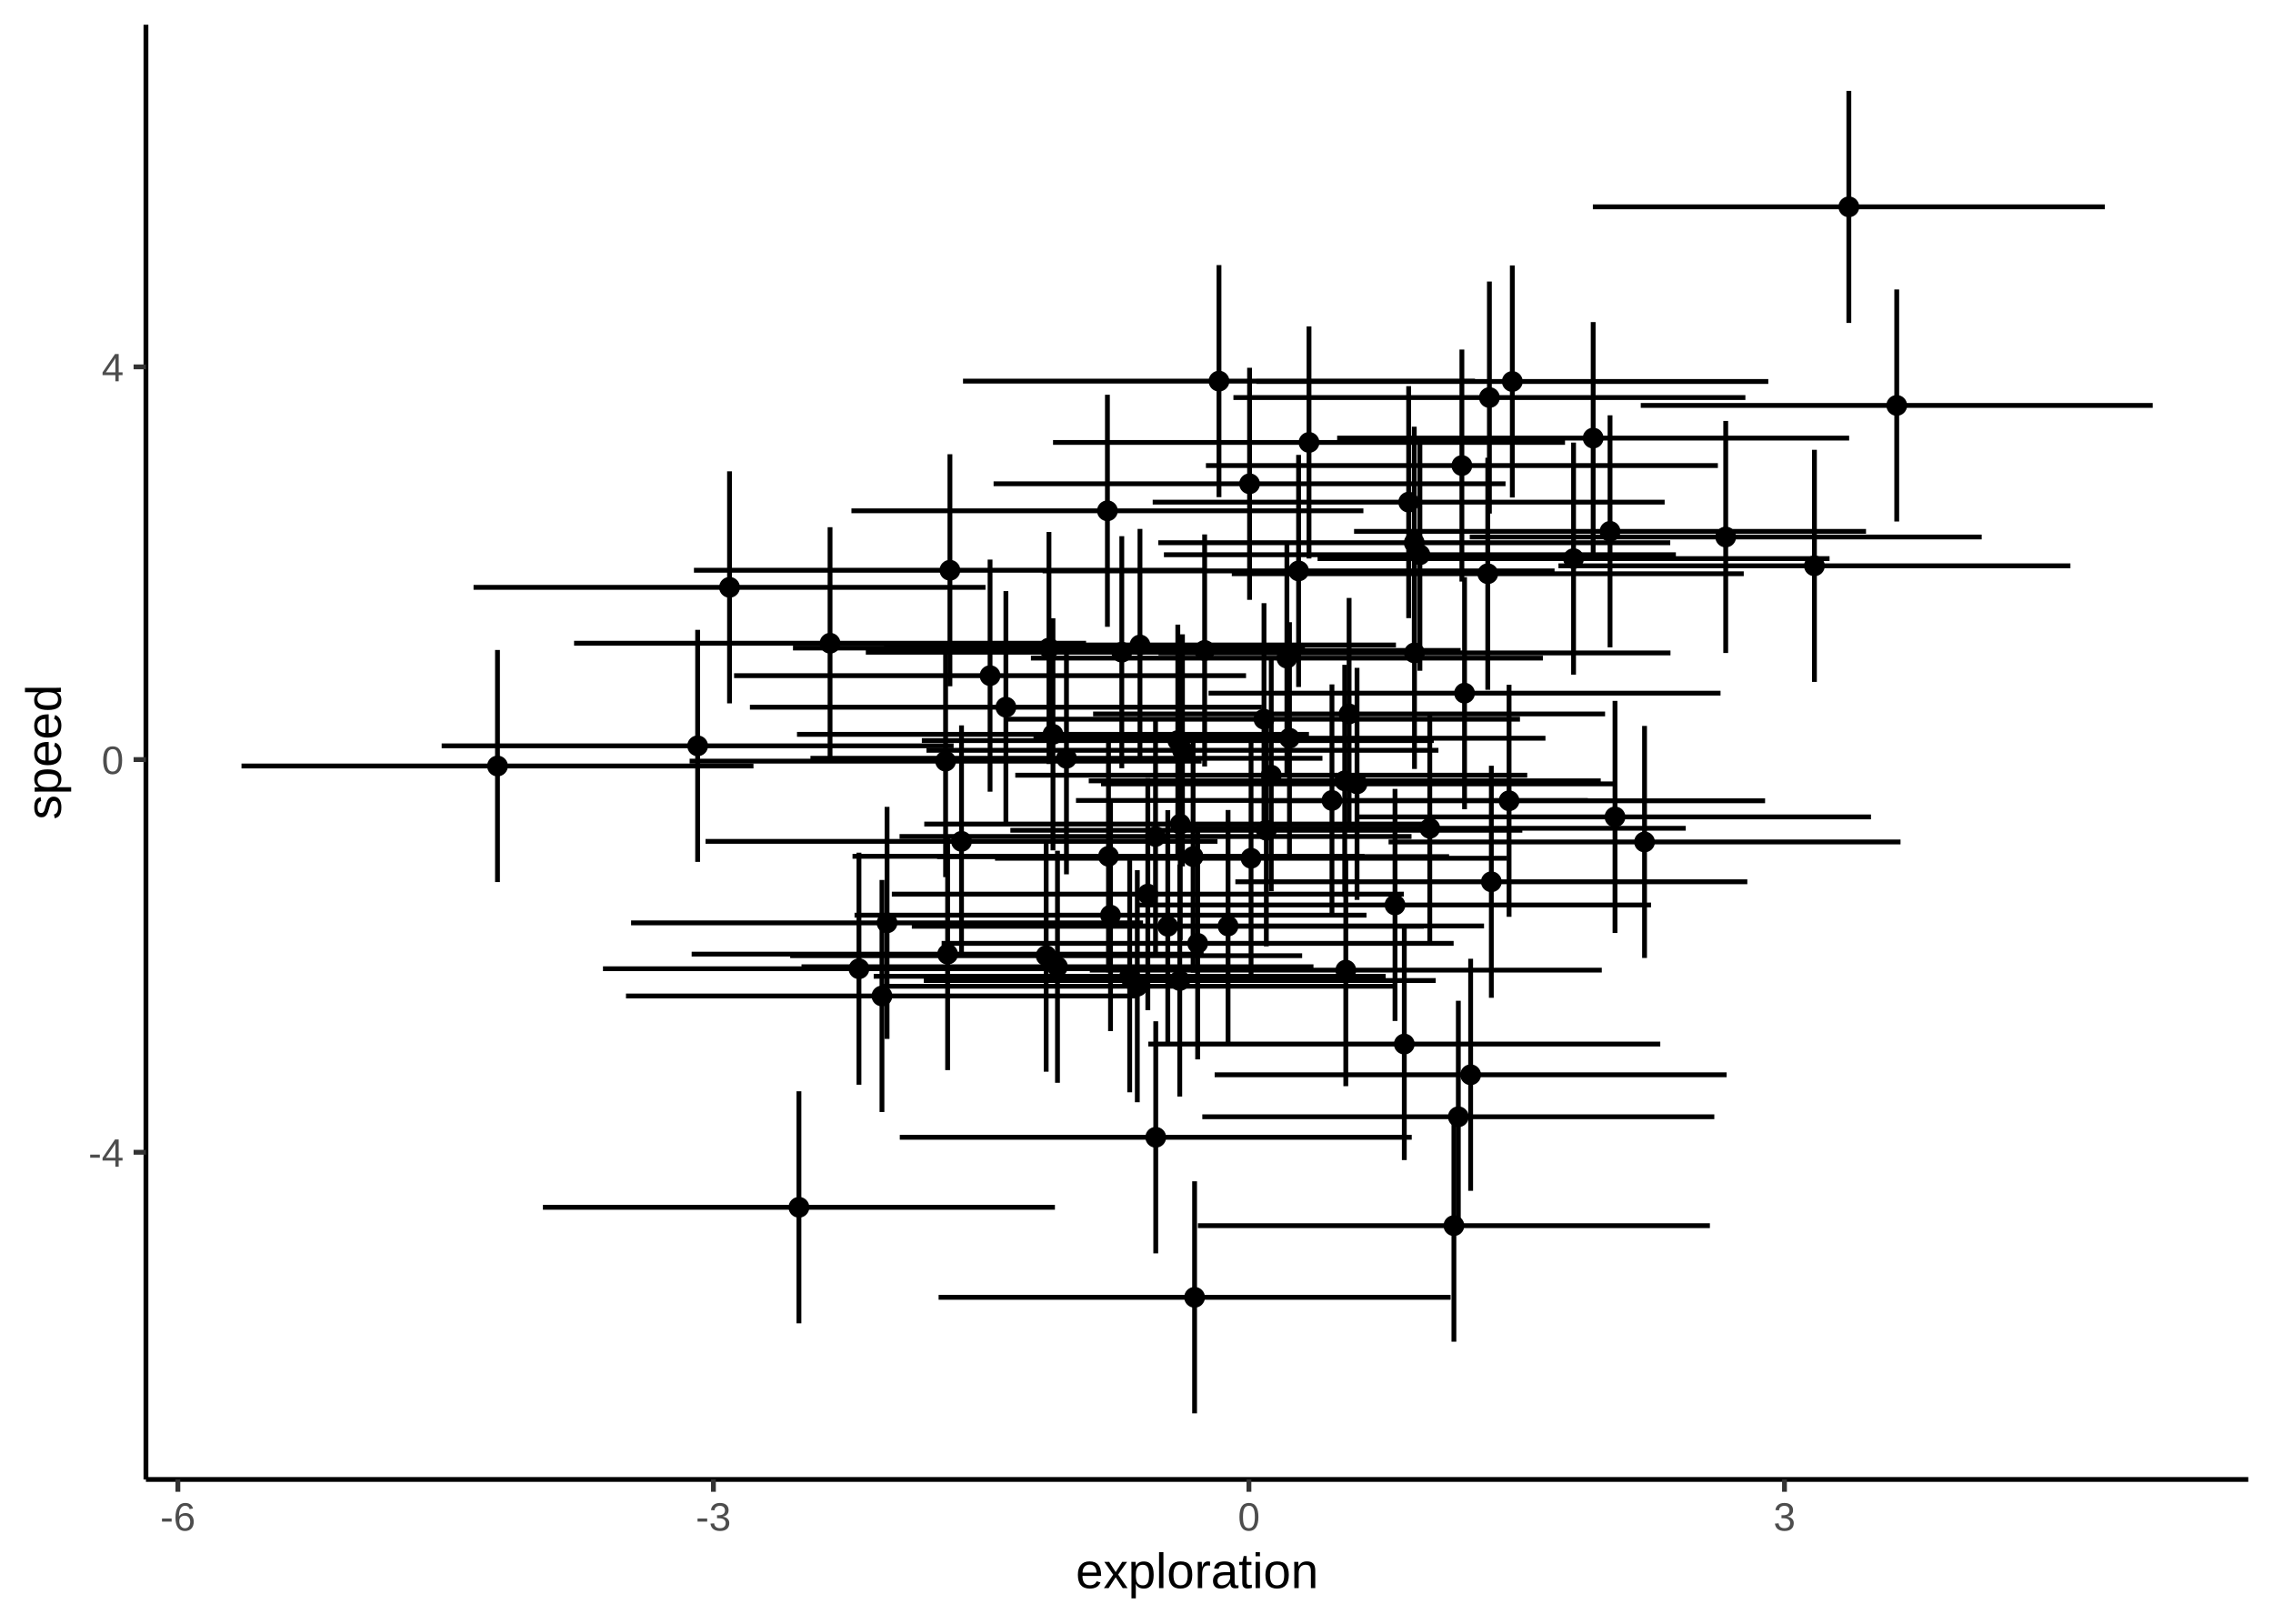
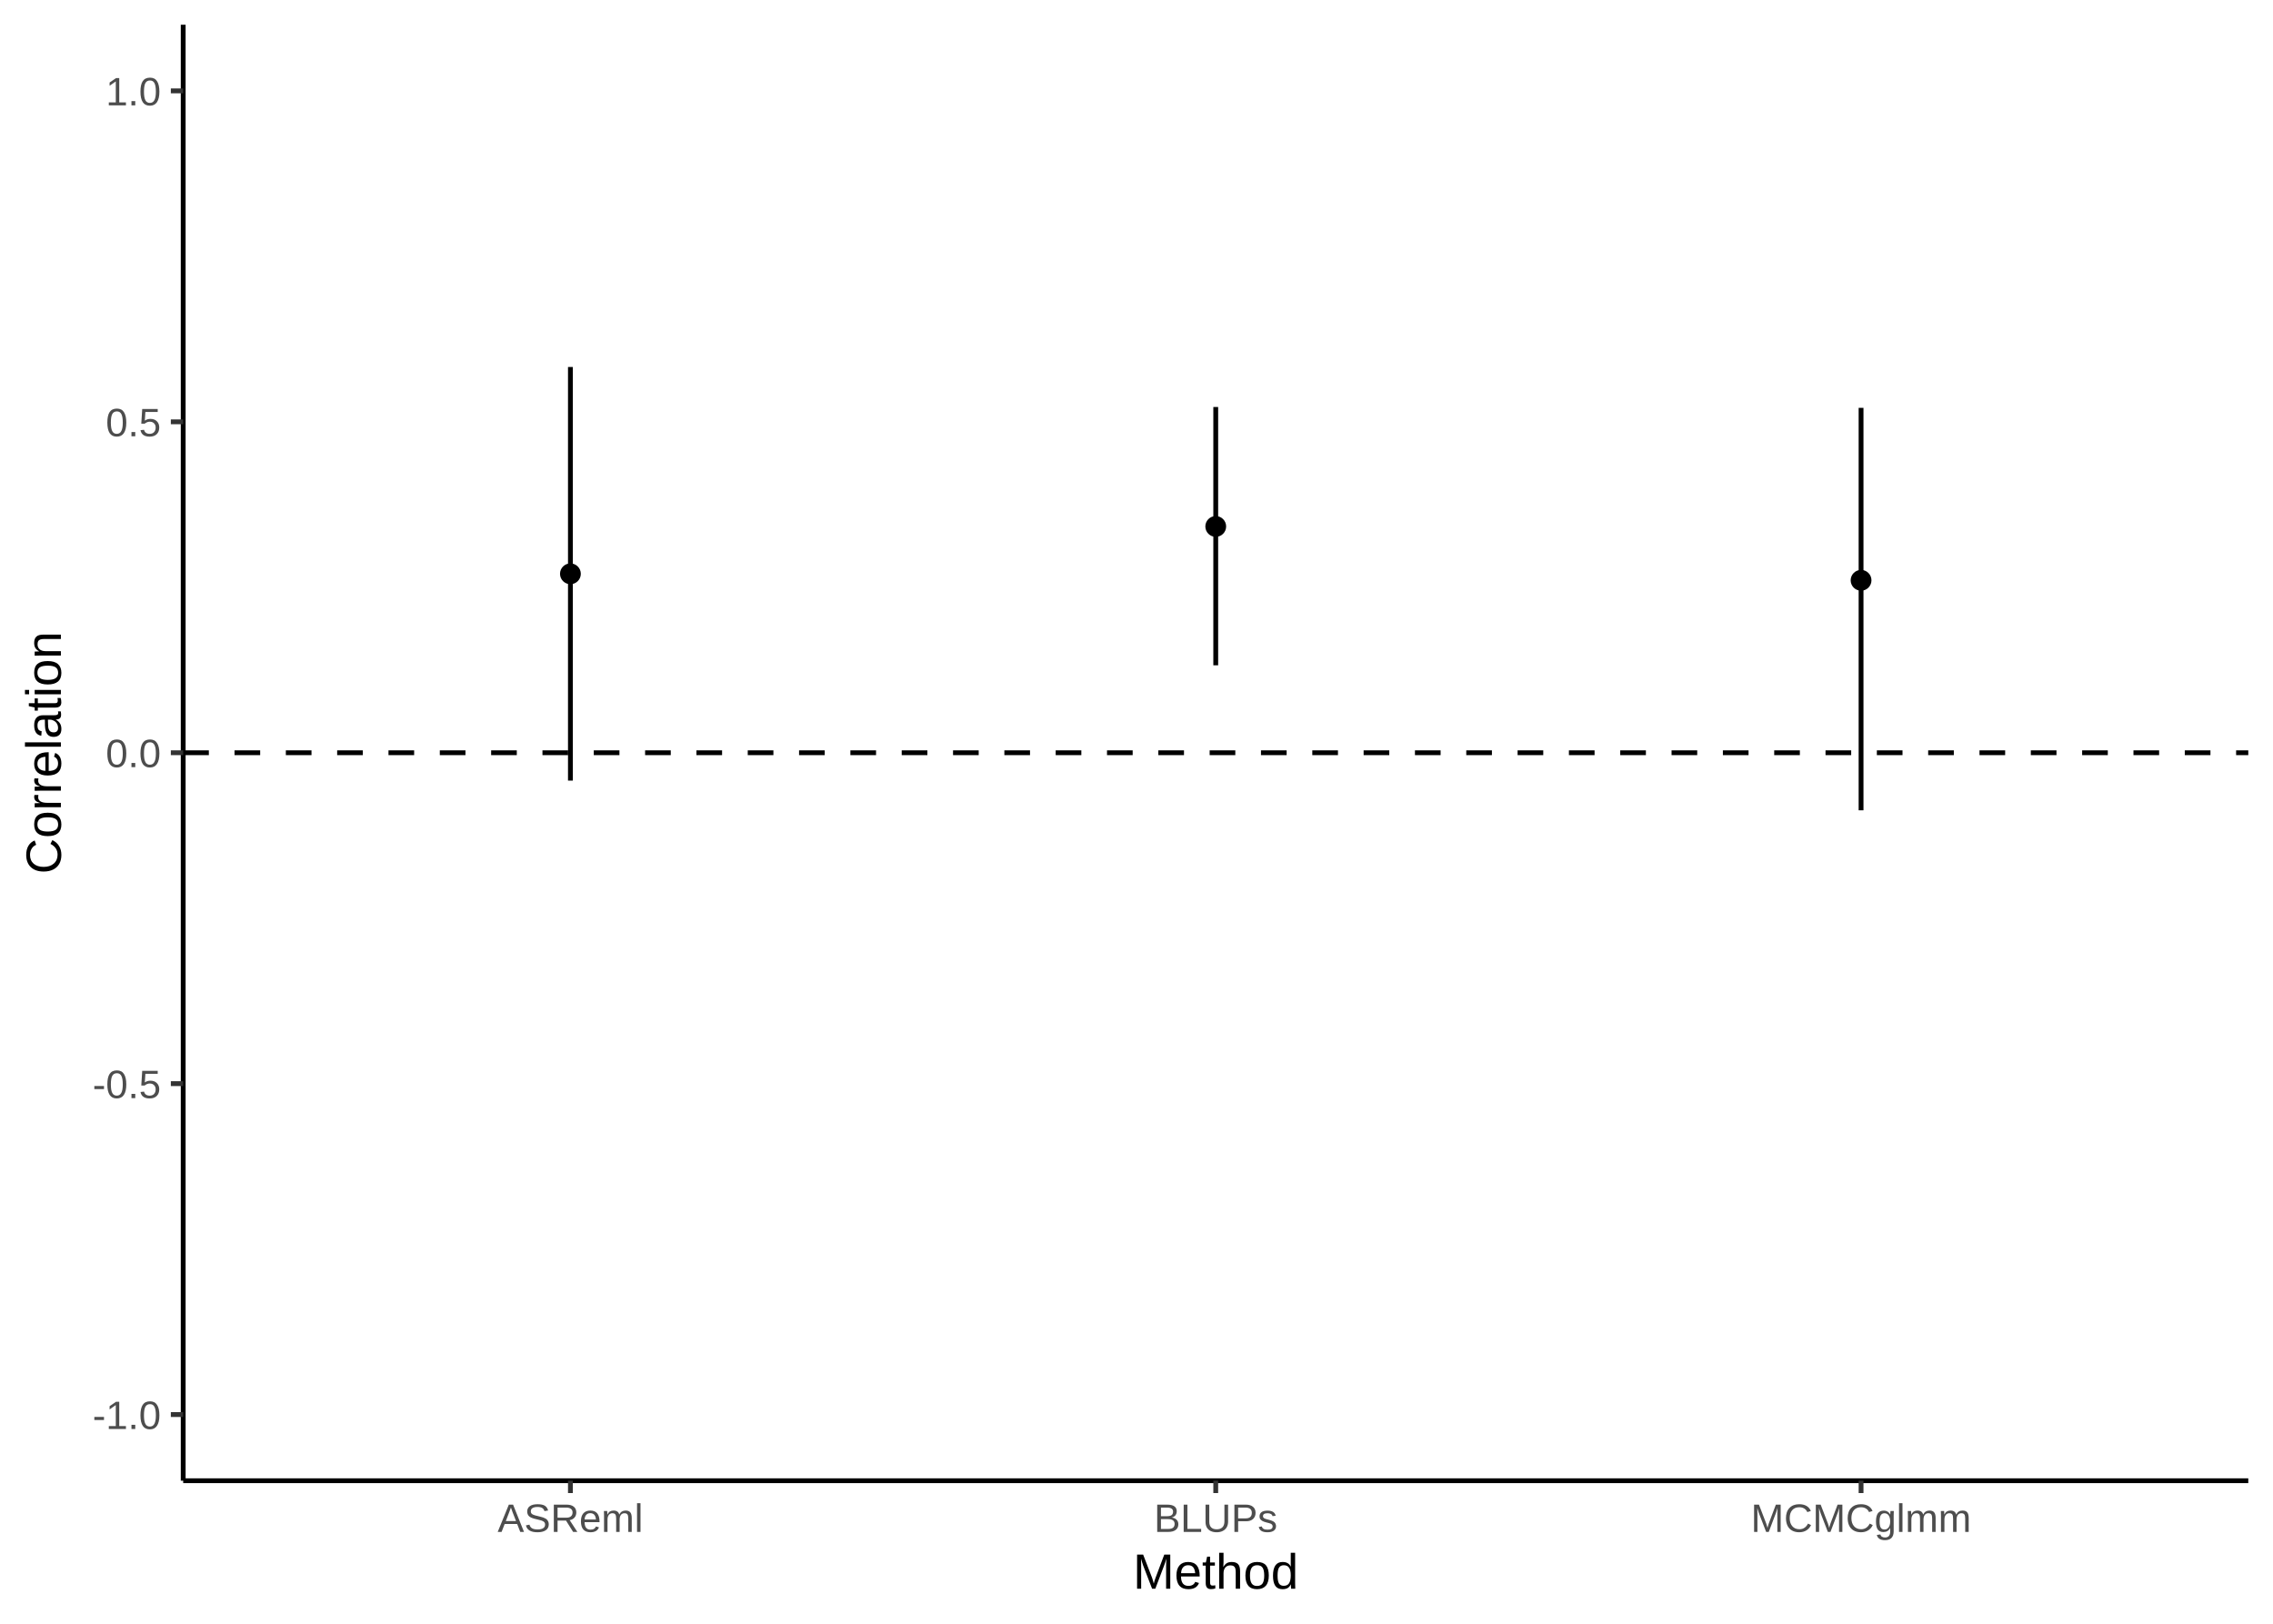
<svg xmlns="http://www.w3.org/2000/svg" class="svglite" width="504.00pt" height="360.00pt" viewBox="0 0 504.00 360.00">
  <defs>
    <style type="text/css">
    .svglite line, .svglite polyline, .svglite polygon, .svglite path, .svglite rect, .svglite circle {
      fill: none;
      stroke: #000000;
      stroke-linecap: round;
      stroke-linejoin: round;
      stroke-miterlimit: 10.00;
+     }
+     .svglite text {
+       white-space: pre;
    }
  </style>
  </defs>
  <rect width="100%" height="100%" style="stroke: none; fill: #FFFFFF;" />
  <defs>
    <clipPath id="cpMC4wMHw1MDQuMDB8MC4wMHwzNjAuMDA=">
      <rect x="0.00" y="0.00" width="504.00" height="360.00" />
    </clipPath>
  </defs>
  <g clip-path="url(#cpMC4wMHw1MDQuMDB8MC4wMHwzNjAuMDA=)">
    <rect x="0.00" y="0.00" width="504.00" height="360.00" style="stroke-width: 1.07; stroke: #FFFFFF; fill: #FFFFFF;" />
  </g>
  <defs>
-     <clipPath id="cpMzIuMzZ8NDk4LjUyfDUuNDh8MzI4LjAx">
-       <rect x="32.36" y="5.48" width="466.16" height="322.53" />
+     <clipPath id="cpNDAuNjJ8NDk4LjUyfDUuNDh8MzI4LjI5">
+       <rect x="40.62" y="5.48" width="457.90" height="322.82" />
    </clipPath>
  </defs>
-   <g clip-path="url(#cpMzIuMzZ8NDk4LjUyfDUuNDh8MzI4LjAx)">
-     <rect x="32.36" y="5.48" width="466.16" height="322.53" style="stroke-width: 1.07; stroke: none; fill: #FFFFFF;" />
-     <circle cx="258.94" cy="205.36" r="1.95" style="stroke-width: 0.71; fill: #000000;" />
-     <circle cx="231.97" cy="211.89" r="1.95" style="stroke-width: 0.71; fill: #000000;" />
-     <circle cx="267.11" cy="144.21" r="1.95" style="stroke-width: 0.71; fill: #000000;" />
-     <circle cx="161.76" cy="130.22" r="1.95" style="stroke-width: 0.71; fill: #000000;" />
-     <circle cx="261.16" cy="164.20" r="1.95" style="stroke-width: 0.71; fill: #000000;" />
-     <circle cx="313.64" cy="144.76" r="1.95" style="stroke-width: 0.71; fill: #000000;" />
-     <circle cx="300.90" cy="173.79" r="1.95" style="stroke-width: 0.71; fill: #000000;" />
-     <circle cx="234.48" cy="214.34" r="1.95" style="stroke-width: 0.71; fill: #000000;" />
-     <circle cx="298.41" cy="215.09" r="1.95" style="stroke-width: 0.71; fill: #000000;" />
-     <circle cx="261.59" cy="217.39" r="1.95" style="stroke-width: 0.71; fill: #000000;" />
-     <circle cx="420.57" cy="89.89" r="1.95" style="stroke-width: 0.71; fill: #000000;" />
-     <circle cx="299.14" cy="158.29" r="1.95" style="stroke-width: 0.71; fill: #000000;" />
-     <circle cx="256.27" cy="252.15" r="1.95" style="stroke-width: 0.71; fill: #000000;" />
-     <circle cx="353.26" cy="97.13" r="1.95" style="stroke-width: 0.71; fill: #000000;" />
-     <circle cx="219.53" cy="149.80" r="1.95" style="stroke-width: 0.71; fill: #000000;" />
-     <circle cx="264.88" cy="287.63" r="1.95" style="stroke-width: 0.71; fill: #000000;" />
-     <circle cx="409.95" cy="45.86" r="1.95" style="stroke-width: 0.71; fill: #000000;" />
-     <circle cx="210.63" cy="126.43" r="1.95" style="stroke-width: 0.71; fill: #000000;" />
-     <circle cx="256.22" cy="185.46" r="1.95" style="stroke-width: 0.71; fill: #000000;" />
-     <circle cx="248.74" cy="144.60" r="1.95" style="stroke-width: 0.71; fill: #000000;" />
-     <circle cx="402.32" cy="125.45" r="1.95" style="stroke-width: 0.71; fill: #000000;" />
-     <circle cx="280.27" cy="159.45" r="1.95" style="stroke-width: 0.71; fill: #000000;" />
-     <circle cx="262.19" cy="166.35" r="1.95" style="stroke-width: 0.71; fill: #000000;" />
-     <circle cx="348.91" cy="123.85" r="1.95" style="stroke-width: 0.71; fill: #000000;" />
-     <circle cx="334.61" cy="177.54" r="1.95" style="stroke-width: 0.71; fill: #000000;" />
-     <circle cx="358.10" cy="181.12" r="1.95" style="stroke-width: 0.71; fill: #000000;" />
-     <circle cx="245.79" cy="189.85" r="1.95" style="stroke-width: 0.71; fill: #000000;" />
-     <circle cx="190.46" cy="214.78" r="1.95" style="stroke-width: 0.71; fill: #000000;" />
-     <circle cx="252.18" cy="218.66" r="1.95" style="stroke-width: 0.71; fill: #000000;" />
-     <circle cx="330.25" cy="88.14" r="1.95" style="stroke-width: 0.71; fill: #000000;" />
-     <circle cx="317.03" cy="183.64" r="1.95" style="stroke-width: 0.71; fill: #000000;" />
-     <circle cx="309.32" cy="200.64" r="1.95" style="stroke-width: 0.71; fill: #000000;" />
-     <circle cx="261.70" cy="182.70" r="1.95" style="stroke-width: 0.71; fill: #000000;" />
-     <circle cx="330.68" cy="195.50" r="1.95" style="stroke-width: 0.71; fill: #000000;" />
-     <circle cx="252.77" cy="143.00" r="1.95" style="stroke-width: 0.71; fill: #000000;" />
-     <circle cx="323.36" cy="247.60" r="1.95" style="stroke-width: 0.71; fill: #000000;" />
-     <circle cx="209.67" cy="168.75" r="1.95" style="stroke-width: 0.71; fill: #000000;" />
-     <circle cx="285.35" cy="145.91" r="1.95" style="stroke-width: 0.71; fill: #000000;" />
-     <circle cx="329.89" cy="127.20" r="1.95" style="stroke-width: 0.71; fill: #000000;" />
-     <circle cx="232.59" cy="143.68" r="1.95" style="stroke-width: 0.71; fill: #000000;" />
-     <circle cx="236.47" cy="168.12" r="1.95" style="stroke-width: 0.71; fill: #000000;" />
-     <circle cx="298.17" cy="173.12" r="1.95" style="stroke-width: 0.71; fill: #000000;" />
-     <circle cx="277.07" cy="107.26" r="1.95" style="stroke-width: 0.71; fill: #000000;" />
-     <circle cx="213.20" cy="186.54" r="1.95" style="stroke-width: 0.71; fill: #000000;" />
-     <circle cx="110.31" cy="169.83" r="1.95" style="stroke-width: 0.71; fill: #000000;" />
-     <circle cx="154.69" cy="165.36" r="1.95" style="stroke-width: 0.71; fill: #000000;" />
-     <circle cx="277.40" cy="190.28" r="1.95" style="stroke-width: 0.71; fill: #000000;" />
-     <circle cx="196.69" cy="204.61" r="1.95" style="stroke-width: 0.71; fill: #000000;" />
-     <circle cx="287.94" cy="126.58" r="1.95" style="stroke-width: 0.71; fill: #000000;" />
-     <circle cx="270.29" cy="84.50" r="1.95" style="stroke-width: 0.71; fill: #000000;" />
-     <circle cx="313.59" cy="120.33" r="1.95" style="stroke-width: 0.71; fill: #000000;" />
-     <circle cx="290.25" cy="98.09" r="1.95" style="stroke-width: 0.71; fill: #000000;" />
-     <circle cx="254.51" cy="198.24" r="1.95" style="stroke-width: 0.71; fill: #000000;" />
-     <circle cx="246.24" cy="202.90" r="1.95" style="stroke-width: 0.71; fill: #000000;" />
-     <circle cx="295.34" cy="177.47" r="1.95" style="stroke-width: 0.71; fill: #000000;" />
-     <circle cx="250.49" cy="216.45" r="1.95" style="stroke-width: 0.71; fill: #000000;" />
-     <circle cx="382.65" cy="119.06" r="1.95" style="stroke-width: 0.71; fill: #000000;" />
-     <circle cx="311.38" cy="231.48" r="1.95" style="stroke-width: 0.71; fill: #000000;" />
-     <circle cx="324.74" cy="153.68" r="1.95" style="stroke-width: 0.71; fill: #000000;" />
-     <circle cx="245.55" cy="113.25" r="1.95" style="stroke-width: 0.71; fill: #000000;" />
-     <circle cx="210.12" cy="211.54" r="1.95" style="stroke-width: 0.71; fill: #000000;" />
-     <circle cx="272.30" cy="205.30" r="1.95" style="stroke-width: 0.71; fill: #000000;" />
-     <circle cx="364.65" cy="186.67" r="1.95" style="stroke-width: 0.71; fill: #000000;" />
-     <circle cx="264.55" cy="189.92" r="1.95" style="stroke-width: 0.71; fill: #000000;" />
-     <circle cx="357.00" cy="117.81" r="1.95" style="stroke-width: 0.71; fill: #000000;" />
-     <circle cx="322.38" cy="271.74" r="1.95" style="stroke-width: 0.71; fill: #000000;" />
-     <circle cx="285.92" cy="163.67" r="1.95" style="stroke-width: 0.71; fill: #000000;" />
-     <circle cx="314.84" cy="122.99" r="1.95" style="stroke-width: 0.71; fill: #000000;" />
-     <circle cx="280.79" cy="184.08" r="1.95" style="stroke-width: 0.71; fill: #000000;" />
-     <circle cx="326.09" cy="238.29" r="1.95" style="stroke-width: 0.71; fill: #000000;" />
-     <circle cx="195.56" cy="220.82" r="1.95" style="stroke-width: 0.71; fill: #000000;" />
-     <circle cx="184.05" cy="142.61" r="1.95" style="stroke-width: 0.71; fill: #000000;" />
-     <circle cx="223.04" cy="156.79" r="1.95" style="stroke-width: 0.71; fill: #000000;" />
-     <circle cx="324.15" cy="103.22" r="1.95" style="stroke-width: 0.71; fill: #000000;" />
-     <circle cx="335.33" cy="84.58" r="1.95" style="stroke-width: 0.71; fill: #000000;" />
-     <circle cx="177.15" cy="267.67" r="1.95" style="stroke-width: 0.71; fill: #000000;" />
-     <circle cx="233.48" cy="162.81" r="1.95" style="stroke-width: 0.71; fill: #000000;" />
-     <circle cx="281.88" cy="171.87" r="1.95" style="stroke-width: 0.71; fill: #000000;" />
-     <circle cx="265.56" cy="209.15" r="1.95" style="stroke-width: 0.71; fill: #000000;" />
-     <circle cx="312.35" cy="111.33" r="1.95" style="stroke-width: 0.71; fill: #000000;" />
-     <line x1="202.18" y1="205.36" x2="315.70" y2="205.36" style="stroke-width: 1.07; stroke-linecap: butt;" />
-     <line x1="175.21" y1="211.89" x2="288.73" y2="211.89" style="stroke-width: 1.07; stroke-linecap: butt;" />
-     <line x1="210.35" y1="144.21" x2="323.87" y2="144.21" style="stroke-width: 1.07; stroke-linecap: butt;" />
-     <line x1="105.00" y1="130.22" x2="218.52" y2="130.22" style="stroke-width: 1.07; stroke-linecap: butt;" />
-     <line x1="204.40" y1="164.20" x2="317.92" y2="164.20" style="stroke-width: 1.07; stroke-linecap: butt;" />
-     <line x1="256.88" y1="144.76" x2="370.40" y2="144.76" style="stroke-width: 1.07; stroke-linecap: butt;" />
-     <line x1="244.14" y1="173.79" x2="357.66" y2="173.79" style="stroke-width: 1.07; stroke-linecap: butt;" />
-     <line x1="177.72" y1="214.34" x2="291.24" y2="214.34" style="stroke-width: 1.07; stroke-linecap: butt;" />
-     <line x1="241.65" y1="215.09" x2="355.17" y2="215.09" style="stroke-width: 1.07; stroke-linecap: butt;" />
-     <line x1="204.83" y1="217.39" x2="318.35" y2="217.39" style="stroke-width: 1.07; stroke-linecap: butt;" />
-     <line x1="363.81" y1="89.89" x2="477.33" y2="89.89" style="stroke-width: 1.07; stroke-linecap: butt;" />
-     <line x1="242.38" y1="158.29" x2="355.90" y2="158.29" style="stroke-width: 1.07; stroke-linecap: butt;" />
-     <line x1="199.51" y1="252.15" x2="313.03" y2="252.15" style="stroke-width: 1.07; stroke-linecap: butt;" />
-     <line x1="296.49" y1="97.13" x2="410.02" y2="97.13" style="stroke-width: 1.07; stroke-linecap: butt;" />
-     <line x1="162.77" y1="149.80" x2="276.29" y2="149.80" style="stroke-width: 1.07; stroke-linecap: butt;" />
-     <line x1="208.12" y1="287.63" x2="321.65" y2="287.63" style="stroke-width: 1.07; stroke-linecap: butt;" />
-     <line x1="353.19" y1="45.86" x2="466.71" y2="45.86" style="stroke-width: 1.07; stroke-linecap: butt;" />
-     <line x1="153.87" y1="126.43" x2="267.39" y2="126.43" style="stroke-width: 1.07; stroke-linecap: butt;" />
-     <line x1="199.46" y1="185.46" x2="312.98" y2="185.46" style="stroke-width: 1.07; stroke-linecap: butt;" />
-     <line x1="191.98" y1="144.60" x2="305.50" y2="144.60" style="stroke-width: 1.07; stroke-linecap: butt;" />
-     <line x1="345.56" y1="125.45" x2="459.08" y2="125.45" style="stroke-width: 1.07; stroke-linecap: butt;" />
-     <line x1="223.51" y1="159.45" x2="337.03" y2="159.45" style="stroke-width: 1.07; stroke-linecap: butt;" />
-     <line x1="205.43" y1="166.35" x2="318.95" y2="166.35" style="stroke-width: 1.07; stroke-linecap: butt;" />
-     <line x1="292.15" y1="123.85" x2="405.67" y2="123.85" style="stroke-width: 1.07; stroke-linecap: butt;" />
-     <line x1="277.85" y1="177.54" x2="391.38" y2="177.54" style="stroke-width: 1.07; stroke-linecap: butt;" />
-     <line x1="301.34" y1="181.12" x2="414.86" y2="181.12" style="stroke-width: 1.07; stroke-linecap: butt;" />
-     <line x1="189.03" y1="189.85" x2="302.55" y2="189.85" style="stroke-width: 1.07; stroke-linecap: butt;" />
-     <line x1="133.70" y1="214.78" x2="247.22" y2="214.78" style="stroke-width: 1.07; stroke-linecap: butt;" />
-     <line x1="195.42" y1="218.66" x2="308.94" y2="218.66" style="stroke-width: 1.07; stroke-linecap: butt;" />
-     <line x1="273.49" y1="88.14" x2="387.01" y2="88.14" style="stroke-width: 1.07; stroke-linecap: butt;" />
-     <line x1="260.26" y1="183.64" x2="373.79" y2="183.64" style="stroke-width: 1.07; stroke-linecap: butt;" />
-     <line x1="252.56" y1="200.64" x2="366.09" y2="200.64" style="stroke-width: 1.07; stroke-linecap: butt;" />
-     <line x1="204.94" y1="182.70" x2="318.46" y2="182.70" style="stroke-width: 1.07; stroke-linecap: butt;" />
-     <line x1="273.92" y1="195.50" x2="387.44" y2="195.50" style="stroke-width: 1.07; stroke-linecap: butt;" />
-     <line x1="196.01" y1="143.00" x2="309.53" y2="143.00" style="stroke-width: 1.07; stroke-linecap: butt;" />
-     <line x1="266.59" y1="247.60" x2="380.12" y2="247.60" style="stroke-width: 1.07; stroke-linecap: butt;" />
-     <line x1="152.91" y1="168.75" x2="266.43" y2="168.75" style="stroke-width: 1.07; stroke-linecap: butt;" />
-     <line x1="228.59" y1="145.91" x2="342.11" y2="145.91" style="stroke-width: 1.07; stroke-linecap: butt;" />
-     <line x1="273.13" y1="127.20" x2="386.65" y2="127.20" style="stroke-width: 1.07; stroke-linecap: butt;" />
-     <line x1="175.83" y1="143.68" x2="289.35" y2="143.68" style="stroke-width: 1.07; stroke-linecap: butt;" />
-     <line x1="179.70" y1="168.12" x2="293.23" y2="168.12" style="stroke-width: 1.07; stroke-linecap: butt;" />
-     <line x1="241.41" y1="173.12" x2="354.94" y2="173.12" style="stroke-width: 1.07; stroke-linecap: butt;" />
-     <line x1="220.31" y1="107.26" x2="333.83" y2="107.26" style="stroke-width: 1.07; stroke-linecap: butt;" />
-     <line x1="156.44" y1="186.54" x2="269.96" y2="186.54" style="stroke-width: 1.07; stroke-linecap: butt;" />
-     <line x1="53.55" y1="169.83" x2="167.07" y2="169.83" style="stroke-width: 1.07; stroke-linecap: butt;" />
-     <line x1="97.93" y1="165.36" x2="211.45" y2="165.36" style="stroke-width: 1.07; stroke-linecap: butt;" />
-     <line x1="220.63" y1="190.28" x2="334.16" y2="190.28" style="stroke-width: 1.07; stroke-linecap: butt;" />
-     <line x1="139.93" y1="204.61" x2="253.45" y2="204.61" style="stroke-width: 1.07; stroke-linecap: butt;" />
-     <line x1="231.17" y1="126.58" x2="344.70" y2="126.58" style="stroke-width: 1.07; stroke-linecap: butt;" />
-     <line x1="213.53" y1="84.50" x2="327.05" y2="84.50" style="stroke-width: 1.07; stroke-linecap: butt;" />
-     <line x1="256.83" y1="120.33" x2="370.35" y2="120.33" style="stroke-width: 1.07; stroke-linecap: butt;" />
-     <line x1="233.49" y1="98.09" x2="347.02" y2="98.09" style="stroke-width: 1.07; stroke-linecap: butt;" />
-     <line x1="197.75" y1="198.24" x2="311.27" y2="198.24" style="stroke-width: 1.07; stroke-linecap: butt;" />
-     <line x1="189.48" y1="202.90" x2="303.00" y2="202.90" style="stroke-width: 1.07; stroke-linecap: butt;" />
-     <line x1="238.58" y1="177.47" x2="352.10" y2="177.47" style="stroke-width: 1.07; stroke-linecap: butt;" />
-     <line x1="193.73" y1="216.45" x2="307.25" y2="216.45" style="stroke-width: 1.07; stroke-linecap: butt;" />
-     <line x1="325.89" y1="119.06" x2="439.41" y2="119.06" style="stroke-width: 1.07; stroke-linecap: butt;" />
-     <line x1="254.62" y1="231.48" x2="368.14" y2="231.48" style="stroke-width: 1.07; stroke-linecap: butt;" />
-     <line x1="267.98" y1="153.68" x2="381.50" y2="153.68" style="stroke-width: 1.07; stroke-linecap: butt;" />
-     <line x1="188.79" y1="113.25" x2="302.31" y2="113.25" style="stroke-width: 1.07; stroke-linecap: butt;" />
-     <line x1="153.36" y1="211.54" x2="266.88" y2="211.54" style="stroke-width: 1.07; stroke-linecap: butt;" />
-     <line x1="215.54" y1="205.30" x2="329.06" y2="205.30" style="stroke-width: 1.07; stroke-linecap: butt;" />
-     <line x1="307.89" y1="186.67" x2="421.41" y2="186.67" style="stroke-width: 1.07; stroke-linecap: butt;" />
-     <line x1="207.79" y1="189.92" x2="321.31" y2="189.92" style="stroke-width: 1.07; stroke-linecap: butt;" />
-     <line x1="300.24" y1="117.81" x2="413.76" y2="117.81" style="stroke-width: 1.07; stroke-linecap: butt;" />
-     <line x1="265.62" y1="271.74" x2="379.14" y2="271.74" style="stroke-width: 1.07; stroke-linecap: butt;" />
-     <line x1="229.16" y1="163.67" x2="342.68" y2="163.67" style="stroke-width: 1.07; stroke-linecap: butt;" />
-     <line x1="258.08" y1="122.99" x2="371.60" y2="122.99" style="stroke-width: 1.07; stroke-linecap: butt;" />
-     <line x1="224.03" y1="184.08" x2="337.55" y2="184.08" style="stroke-width: 1.07; stroke-linecap: butt;" />
-     <line x1="269.33" y1="238.29" x2="382.85" y2="238.29" style="stroke-width: 1.07; stroke-linecap: butt;" />
-     <line x1="138.80" y1="220.82" x2="252.32" y2="220.82" style="stroke-width: 1.07; stroke-linecap: butt;" />
-     <line x1="127.29" y1="142.61" x2="240.82" y2="142.61" style="stroke-width: 1.07; stroke-linecap: butt;" />
-     <line x1="166.28" y1="156.79" x2="279.80" y2="156.79" style="stroke-width: 1.07; stroke-linecap: butt;" />
-     <line x1="267.39" y1="103.22" x2="380.91" y2="103.22" style="stroke-width: 1.07; stroke-linecap: butt;" />
-     <line x1="278.57" y1="84.58" x2="392.09" y2="84.58" style="stroke-width: 1.07; stroke-linecap: butt;" />
-     <line x1="120.38" y1="267.67" x2="233.91" y2="267.67" style="stroke-width: 1.07; stroke-linecap: butt;" />
-     <line x1="176.72" y1="162.81" x2="290.24" y2="162.81" style="stroke-width: 1.07; stroke-linecap: butt;" />
-     <line x1="225.12" y1="171.87" x2="338.64" y2="171.87" style="stroke-width: 1.07; stroke-linecap: butt;" />
-     <line x1="208.79" y1="209.15" x2="322.32" y2="209.15" style="stroke-width: 1.07; stroke-linecap: butt;" />
-     <line x1="255.59" y1="111.33" x2="369.11" y2="111.33" style="stroke-width: 1.07; stroke-linecap: butt;" />
-     <line x1="258.94" y1="231.08" x2="258.94" y2="179.63" style="stroke-width: 1.07; stroke-linecap: butt;" />
-     <line x1="231.97" y1="237.61" x2="231.97" y2="186.16" style="stroke-width: 1.07; stroke-linecap: butt;" />
-     <line x1="267.11" y1="169.94" x2="267.11" y2="118.49" style="stroke-width: 1.07; stroke-linecap: butt;" />
-     <line x1="161.76" y1="155.95" x2="161.76" y2="104.50" style="stroke-width: 1.07; stroke-linecap: butt;" />
-     <line x1="261.16" y1="189.93" x2="261.16" y2="138.48" style="stroke-width: 1.07; stroke-linecap: butt;" />
-     <line x1="313.64" y1="170.49" x2="313.64" y2="119.04" style="stroke-width: 1.07; stroke-linecap: butt;" />
-     <line x1="300.90" y1="199.52" x2="300.90" y2="148.07" style="stroke-width: 1.07; stroke-linecap: butt;" />
-     <line x1="234.48" y1="240.07" x2="234.48" y2="188.62" style="stroke-width: 1.07; stroke-linecap: butt;" />
-     <line x1="298.41" y1="240.82" x2="298.41" y2="189.37" style="stroke-width: 1.07; stroke-linecap: butt;" />
-     <line x1="261.59" y1="243.12" x2="261.59" y2="191.67" style="stroke-width: 1.07; stroke-linecap: butt;" />
-     <line x1="420.57" y1="115.62" x2="420.57" y2="64.17" style="stroke-width: 1.07; stroke-linecap: butt;" />
-     <line x1="299.14" y1="184.02" x2="299.14" y2="132.57" style="stroke-width: 1.07; stroke-linecap: butt;" />
-     <line x1="256.27" y1="277.88" x2="256.27" y2="226.43" style="stroke-width: 1.07; stroke-linecap: butt;" />
-     <line x1="353.26" y1="122.85" x2="353.26" y2="71.40" style="stroke-width: 1.07; stroke-linecap: butt;" />
-     <line x1="219.53" y1="175.52" x2="219.53" y2="124.07" style="stroke-width: 1.07; stroke-linecap: butt;" />
-     <line x1="264.88" y1="313.35" x2="264.88" y2="261.90" style="stroke-width: 1.07; stroke-linecap: butt;" />
-     <line x1="409.95" y1="71.59" x2="409.95" y2="20.14" style="stroke-width: 1.07; stroke-linecap: butt;" />
-     <line x1="210.63" y1="152.16" x2="210.63" y2="100.71" style="stroke-width: 1.07; stroke-linecap: butt;" />
-     <line x1="256.22" y1="211.18" x2="256.22" y2="159.73" style="stroke-width: 1.07; stroke-linecap: butt;" />
-     <line x1="248.74" y1="170.33" x2="248.74" y2="118.88" style="stroke-width: 1.07; stroke-linecap: butt;" />
-     <line x1="402.32" y1="151.18" x2="402.32" y2="99.73" style="stroke-width: 1.07; stroke-linecap: butt;" />
-     <line x1="280.27" y1="185.18" x2="280.27" y2="133.73" style="stroke-width: 1.07; stroke-linecap: butt;" />
-     <line x1="262.19" y1="192.08" x2="262.19" y2="140.63" style="stroke-width: 1.07; stroke-linecap: butt;" />
-     <line x1="348.91" y1="149.58" x2="348.91" y2="98.13" style="stroke-width: 1.07; stroke-linecap: butt;" />
-     <line x1="334.61" y1="203.27" x2="334.61" y2="151.82" style="stroke-width: 1.07; stroke-linecap: butt;" />
-     <line x1="358.10" y1="206.85" x2="358.10" y2="155.40" style="stroke-width: 1.07; stroke-linecap: butt;" />
-     <line x1="245.79" y1="215.58" x2="245.79" y2="164.13" style="stroke-width: 1.07; stroke-linecap: butt;" />
-     <line x1="190.46" y1="240.50" x2="190.46" y2="189.05" style="stroke-width: 1.07; stroke-linecap: butt;" />
-     <line x1="252.18" y1="244.38" x2="252.18" y2="192.93" style="stroke-width: 1.07; stroke-linecap: butt;" />
-     <line x1="330.25" y1="113.86" x2="330.25" y2="62.41" style="stroke-width: 1.07; stroke-linecap: butt;" />
-     <line x1="317.03" y1="209.37" x2="317.03" y2="157.92" style="stroke-width: 1.07; stroke-linecap: butt;" />
-     <line x1="309.32" y1="226.36" x2="309.32" y2="174.91" style="stroke-width: 1.07; stroke-linecap: butt;" />
-     <line x1="261.70" y1="208.42" x2="261.70" y2="156.97" style="stroke-width: 1.07; stroke-linecap: butt;" />
-     <line x1="330.68" y1="221.22" x2="330.68" y2="169.77" style="stroke-width: 1.07; stroke-linecap: butt;" />
-     <line x1="252.77" y1="168.72" x2="252.77" y2="117.27" style="stroke-width: 1.07; stroke-linecap: butt;" />
-     <line x1="323.36" y1="273.32" x2="323.36" y2="221.88" style="stroke-width: 1.07; stroke-linecap: butt;" />
-     <line x1="209.67" y1="194.47" x2="209.67" y2="143.02" style="stroke-width: 1.07; stroke-linecap: butt;" />
-     <line x1="285.35" y1="171.64" x2="285.35" y2="120.19" style="stroke-width: 1.07; stroke-linecap: butt;" />
-     <line x1="329.89" y1="152.93" x2="329.89" y2="101.48" style="stroke-width: 1.07; stroke-linecap: butt;" />
-     <line x1="232.59" y1="169.40" x2="232.59" y2="117.95" style="stroke-width: 1.07; stroke-linecap: butt;" />
-     <line x1="236.47" y1="193.85" x2="236.47" y2="142.40" style="stroke-width: 1.07; stroke-linecap: butt;" />
-     <line x1="298.17" y1="198.85" x2="298.17" y2="147.40" style="stroke-width: 1.07; stroke-linecap: butt;" />
-     <line x1="277.07" y1="132.99" x2="277.07" y2="81.54" style="stroke-width: 1.07; stroke-linecap: butt;" />
-     <line x1="213.20" y1="212.26" x2="213.20" y2="160.82" style="stroke-width: 1.07; stroke-linecap: butt;" />
-     <line x1="110.31" y1="195.56" x2="110.31" y2="144.11" style="stroke-width: 1.07; stroke-linecap: butt;" />
-     <line x1="154.69" y1="191.09" x2="154.69" y2="139.64" style="stroke-width: 1.07; stroke-linecap: butt;" />
-     <line x1="277.40" y1="216.00" x2="277.40" y2="164.55" style="stroke-width: 1.07; stroke-linecap: butt;" />
-     <line x1="196.69" y1="230.34" x2="196.69" y2="178.89" style="stroke-width: 1.07; stroke-linecap: butt;" />
-     <line x1="287.94" y1="152.31" x2="287.94" y2="100.86" style="stroke-width: 1.07; stroke-linecap: butt;" />
-     <line x1="270.29" y1="110.22" x2="270.29" y2="58.78" style="stroke-width: 1.07; stroke-linecap: butt;" />
-     <line x1="313.59" y1="146.05" x2="313.59" y2="94.60" style="stroke-width: 1.07; stroke-linecap: butt;" />
-     <line x1="290.25" y1="123.82" x2="290.25" y2="72.37" style="stroke-width: 1.07; stroke-linecap: butt;" />
-     <line x1="254.51" y1="223.96" x2="254.51" y2="172.51" style="stroke-width: 1.07; stroke-linecap: butt;" />
-     <line x1="246.24" y1="228.62" x2="246.24" y2="177.17" style="stroke-width: 1.07; stroke-linecap: butt;" />
-     <line x1="295.34" y1="203.19" x2="295.34" y2="151.74" style="stroke-width: 1.07; stroke-linecap: butt;" />
-     <line x1="250.49" y1="242.18" x2="250.49" y2="190.73" style="stroke-width: 1.07; stroke-linecap: butt;" />
-     <line x1="382.65" y1="144.78" x2="382.65" y2="93.33" style="stroke-width: 1.07; stroke-linecap: butt;" />
-     <line x1="311.38" y1="257.20" x2="311.38" y2="205.76" style="stroke-width: 1.07; stroke-linecap: butt;" />
-     <line x1="324.74" y1="179.41" x2="324.74" y2="127.96" style="stroke-width: 1.07; stroke-linecap: butt;" />
-     <line x1="245.55" y1="138.97" x2="245.55" y2="87.52" style="stroke-width: 1.07; stroke-linecap: butt;" />
-     <line x1="210.12" y1="237.26" x2="210.12" y2="185.81" style="stroke-width: 1.07; stroke-linecap: butt;" />
-     <line x1="272.30" y1="231.03" x2="272.30" y2="179.58" style="stroke-width: 1.07; stroke-linecap: butt;" />
-     <line x1="364.65" y1="212.39" x2="364.65" y2="160.94" style="stroke-width: 1.07; stroke-linecap: butt;" />
-     <line x1="264.55" y1="215.64" x2="264.55" y2="164.19" style="stroke-width: 1.07; stroke-linecap: butt;" />
-     <line x1="357.00" y1="143.53" x2="357.00" y2="92.08" style="stroke-width: 1.07; stroke-linecap: butt;" />
-     <line x1="322.38" y1="297.47" x2="322.38" y2="246.02" style="stroke-width: 1.07; stroke-linecap: butt;" />
-     <line x1="285.92" y1="189.39" x2="285.92" y2="137.95" style="stroke-width: 1.07; stroke-linecap: butt;" />
-     <line x1="314.84" y1="148.71" x2="314.84" y2="97.26" style="stroke-width: 1.07; stroke-linecap: butt;" />
-     <line x1="280.79" y1="209.81" x2="280.79" y2="158.36" style="stroke-width: 1.07; stroke-linecap: butt;" />
-     <line x1="326.09" y1="264.02" x2="326.09" y2="212.57" style="stroke-width: 1.07; stroke-linecap: butt;" />
-     <line x1="195.56" y1="246.55" x2="195.56" y2="195.10" style="stroke-width: 1.07; stroke-linecap: butt;" />
-     <line x1="184.05" y1="168.34" x2="184.05" y2="116.89" style="stroke-width: 1.07; stroke-linecap: butt;" />
-     <line x1="223.04" y1="182.51" x2="223.04" y2="131.06" style="stroke-width: 1.07; stroke-linecap: butt;" />
-     <line x1="324.15" y1="128.94" x2="324.15" y2="77.49" style="stroke-width: 1.07; stroke-linecap: butt;" />
-     <line x1="335.33" y1="110.30" x2="335.33" y2="58.85" style="stroke-width: 1.07; stroke-linecap: butt;" />
-     <line x1="177.15" y1="293.40" x2="177.15" y2="241.95" style="stroke-width: 1.07; stroke-linecap: butt;" />
-     <line x1="233.48" y1="188.53" x2="233.48" y2="137.08" style="stroke-width: 1.07; stroke-linecap: butt;" />
-     <line x1="281.88" y1="197.60" x2="281.88" y2="146.15" style="stroke-width: 1.07; stroke-linecap: butt;" />
-     <line x1="265.56" y1="234.88" x2="265.56" y2="183.43" style="stroke-width: 1.07; stroke-linecap: butt;" />
-     <line x1="312.35" y1="137.05" x2="312.35" y2="85.61" style="stroke-width: 1.07; stroke-linecap: butt;" />
+   <g clip-path="url(#cpNDAuNjJ8NDk4LjUyfDUuNDh8MzI4LjI5)">
+     <rect x="40.62" y="5.48" width="457.90" height="322.82" style="stroke-width: 1.07; stroke: none; fill: #FFFFFF;" />
+     <circle cx="126.48" cy="127.22" r="1.95" style="stroke-width: 0.71; fill: #000000;" />
+     <circle cx="269.57" cy="116.72" r="1.95" style="stroke-width: 0.71; fill: #000000;" />
+     <circle cx="412.66" cy="128.66" r="1.95" style="stroke-width: 0.71; fill: #000000;" />
+     <line x1="126.48" y1="173.06" x2="126.48" y2="81.37" style="stroke-width: 1.07; stroke-linecap: butt;" />
+     <line x1="269.57" y1="147.50" x2="269.57" y2="90.24" style="stroke-width: 1.07; stroke-linecap: butt;" />
+     <line x1="412.66" y1="179.65" x2="412.66" y2="90.42" style="stroke-width: 1.07; stroke-linecap: butt;" />
+     <line x1="40.62" y1="166.89" x2="498.52" y2="166.89" style="stroke-width: 1.07; stroke-dasharray: 5.69,5.69; stroke-linecap: butt;" />
  </g>
  <g clip-path="url(#cpMC4wMHw1MDQuMDB8MC4wMHwzNjAuMDA=)">
-     <polyline points="32.36,328.01 32.36,5.48 " style="stroke-width: 1.07; stroke-linecap: butt;" />
-     <text x="27.43" y="258.68" text-anchor="end" style="font-size: 8.80px; fill: #4D4D4D; font-family: Liberation Sans;" textLength="8.77px" lengthAdjust="spacingAndGlyphs">-4</text>
-     <text x="27.43" y="171.61" text-anchor="end" style="font-size: 8.80px; fill: #4D4D4D; font-family: Liberation Sans;" textLength="5.59px" lengthAdjust="spacingAndGlyphs">0</text>
-     <text x="27.43" y="84.54" text-anchor="end" style="font-size: 8.80px; fill: #4D4D4D; font-family: Liberation Sans;" textLength="5.59px" lengthAdjust="spacingAndGlyphs">4</text>
-     <polyline points="29.62,255.47 32.36,255.47 " style="stroke-width: 1.07; stroke: #333333; stroke-linecap: butt;" />
-     <polyline points="29.62,168.40 32.36,168.40 " style="stroke-width: 1.07; stroke: #333333; stroke-linecap: butt;" />
-     <polyline points="29.62,81.34 32.36,81.34 " style="stroke-width: 1.07; stroke: #333333; stroke-linecap: butt;" />
-     <polyline points="32.36,328.01 498.52,328.01 " style="stroke-width: 1.07; stroke-linecap: butt;" />
-     <polyline points="39.44,330.75 39.44,328.01 " style="stroke-width: 1.07; stroke: #333333; stroke-linecap: butt;" />
-     <polyline points="158.19,330.75 158.19,328.01 " style="stroke-width: 1.07; stroke: #333333; stroke-linecap: butt;" />
-     <polyline points="276.93,330.75 276.93,328.01 " style="stroke-width: 1.07; stroke: #333333; stroke-linecap: butt;" />
-     <polyline points="395.68,330.75 395.68,328.01 " style="stroke-width: 1.07; stroke: #333333; stroke-linecap: butt;" />
-     <text x="39.44" y="339.36" text-anchor="middle" style="font-size: 8.80px; fill: #4D4D4D; font-family: Liberation Sans;" textLength="8.77px" lengthAdjust="spacingAndGlyphs">-6</text>
-     <text x="158.19" y="339.36" text-anchor="middle" style="font-size: 8.80px; fill: #4D4D4D; font-family: Liberation Sans;" textLength="8.77px" lengthAdjust="spacingAndGlyphs">-3</text>
-     <text x="276.93" y="339.36" text-anchor="middle" style="font-size: 8.80px; fill: #4D4D4D; font-family: Liberation Sans;" textLength="5.59px" lengthAdjust="spacingAndGlyphs">0</text>
-     <text x="395.68" y="339.36" text-anchor="middle" style="font-size: 8.80px; fill: #4D4D4D; font-family: Liberation Sans;" textLength="5.59px" lengthAdjust="spacingAndGlyphs">3</text>
-     <text x="265.44" y="352.10" text-anchor="middle" style="font-size: 11.00px; font-family: Liberation Sans;" textLength="62.19px" lengthAdjust="spacingAndGlyphs">exploration</text>
-     <text transform="translate(13.50,166.75) rotate(-90)" text-anchor="middle" style="font-size: 11.00px; font-family: Liberation Sans;" textLength="33.24px" lengthAdjust="spacingAndGlyphs">speed</text>
+     <polyline points="40.62,328.29 40.62,5.48 " style="stroke-width: 1.07; stroke-linecap: butt;" />
+     <text x="35.69" y="316.83" text-anchor="end" style="font-size: 8.80px;fill: #4D4D4D; font-family: &quot;Arial&quot;;" textLength="17.16px" lengthAdjust="spacingAndGlyphs">-1.0</text>
+     <text x="35.69" y="243.46" text-anchor="end" style="font-size: 8.80px;fill: #4D4D4D; font-family: &quot;Arial&quot;;" textLength="17.16px" lengthAdjust="spacingAndGlyphs">-0.5</text>
+     <text x="35.69" y="170.09" text-anchor="end" style="font-size: 8.80px;fill: #4D4D4D; font-family: &quot;Arial&quot;;" textLength="13.98px" lengthAdjust="spacingAndGlyphs">0.0</text>
+     <text x="35.69" y="96.73" text-anchor="end" style="font-size: 8.80px;fill: #4D4D4D; font-family: &quot;Arial&quot;;" textLength="13.98px" lengthAdjust="spacingAndGlyphs">0.5</text>
+     <text x="35.69" y="23.36" text-anchor="end" style="font-size: 8.80px;fill: #4D4D4D; font-family: &quot;Arial&quot;;" textLength="13.98px" lengthAdjust="spacingAndGlyphs">1.0</text>
+     <polyline points="37.88,313.62 40.62,313.62 " style="stroke-width: 1.07; stroke: #333333; stroke-linecap: butt;" />
+     <polyline points="37.88,240.25 40.62,240.25 " style="stroke-width: 1.07; stroke: #333333; stroke-linecap: butt;" />
+     <polyline points="37.88,166.89 40.62,166.89 " style="stroke-width: 1.07; stroke: #333333; stroke-linecap: butt;" />
+     <polyline points="37.88,93.52 40.62,93.52 " style="stroke-width: 1.07; stroke: #333333; stroke-linecap: butt;" />
+     <polyline points="37.88,20.15 40.62,20.15 " style="stroke-width: 1.07; stroke: #333333; stroke-linecap: butt;" />
+     <polyline points="40.62,328.29 498.52,328.29 " style="stroke-width: 1.07; stroke-linecap: butt;" />
+     <polyline points="126.48,331.03 126.48,328.29 " style="stroke-width: 1.07; stroke: #333333; stroke-linecap: butt;" />
+     <polyline points="269.57,331.03 269.57,328.29 " style="stroke-width: 1.07; stroke: #333333; stroke-linecap: butt;" />
+     <polyline points="412.66,331.03 412.66,328.29 " style="stroke-width: 1.07; stroke: #333333; stroke-linecap: butt;" />
+     <text x="126.48" y="339.64" text-anchor="middle" style="font-size: 8.80px;fill: #4D4D4D; font-family: &quot;Arial&quot;;" textLength="33.75px" lengthAdjust="spacingAndGlyphs">ASReml</text>
+     <text x="269.57" y="339.64" text-anchor="middle" style="font-size: 8.80px;fill: #4D4D4D; font-family: &quot;Arial&quot;;" textLength="26.68px" lengthAdjust="spacingAndGlyphs">BLUPs</text>
+     <text x="412.66" y="339.64" text-anchor="middle" style="font-size: 8.80px;fill: #4D4D4D; font-family: &quot;Arial&quot;;" textLength="52.63px" lengthAdjust="spacingAndGlyphs">MCMCglmm</text>
+     <text x="269.57" y="352.23" text-anchor="middle" style="font-size: 11.00px; font-family: &quot;Arial&quot;;" textLength="41.26px" lengthAdjust="spacingAndGlyphs">Method</text>
+     <text transform="translate(13.50,166.89) rotate(-90)" text-anchor="middle" style="font-size: 11.00px; font-family: &quot;Arial&quot;;" textLength="60.66px" lengthAdjust="spacingAndGlyphs">Correlation</text>
  </g>
</svg>
